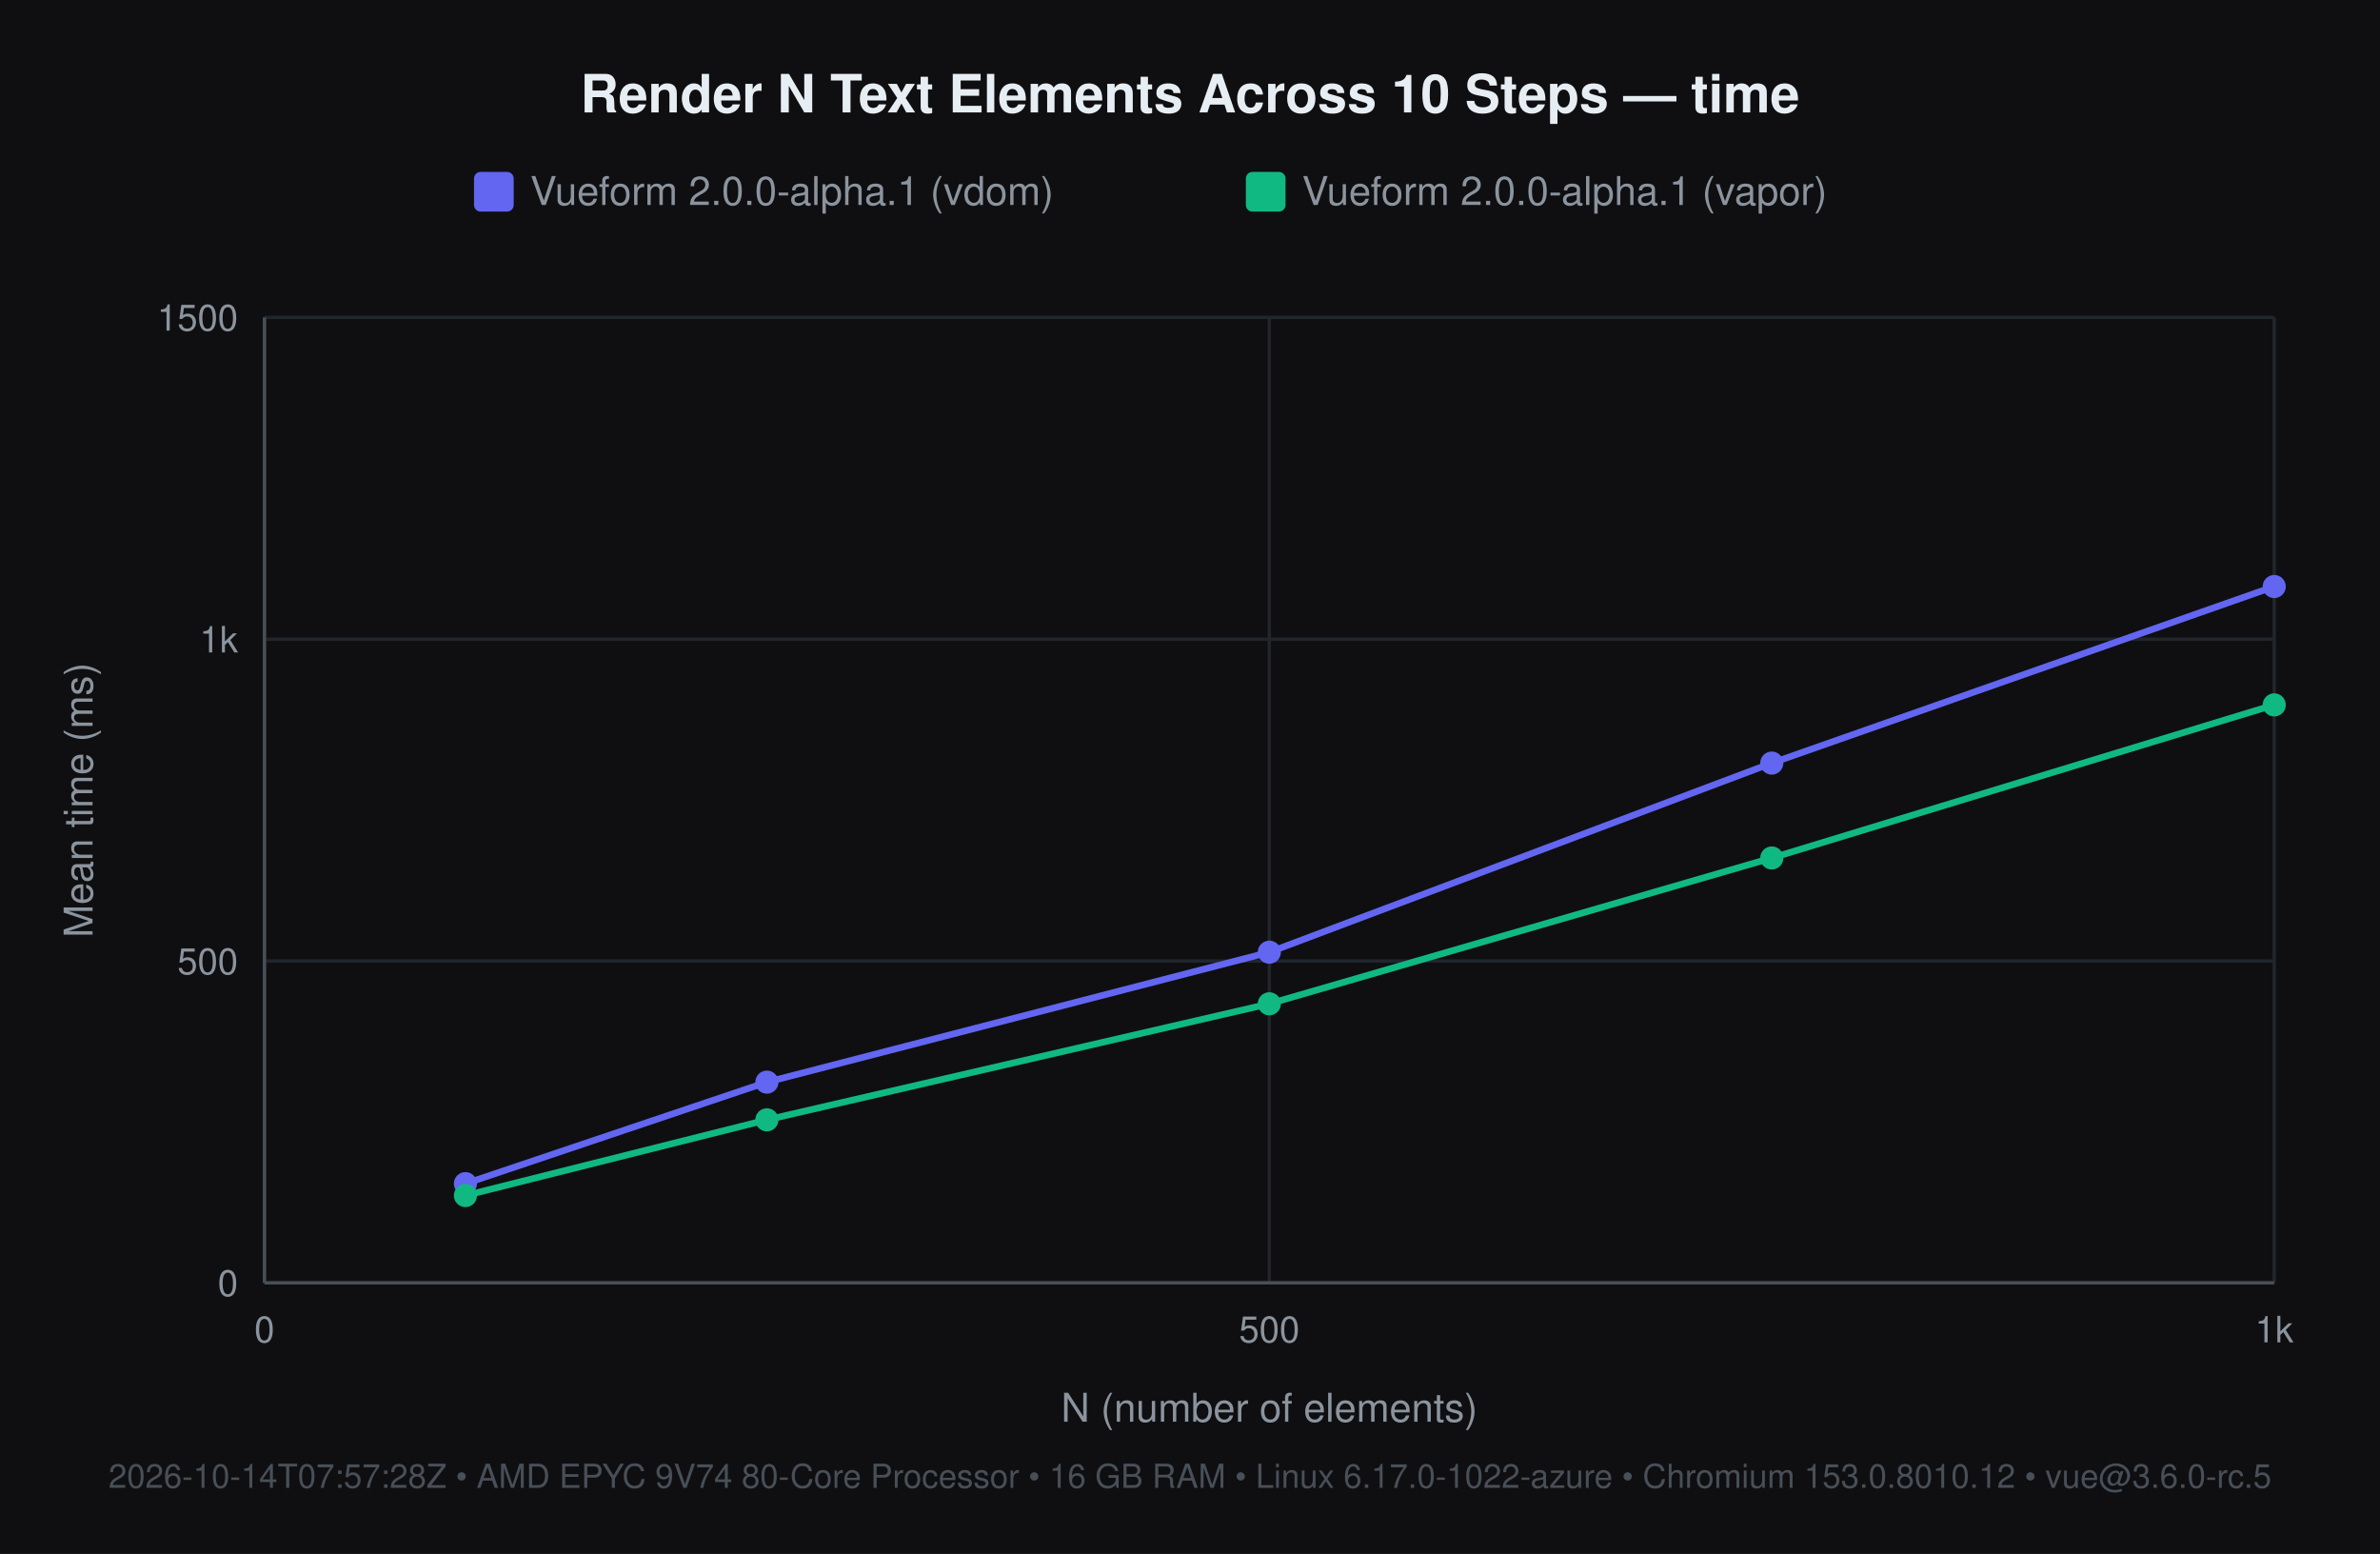
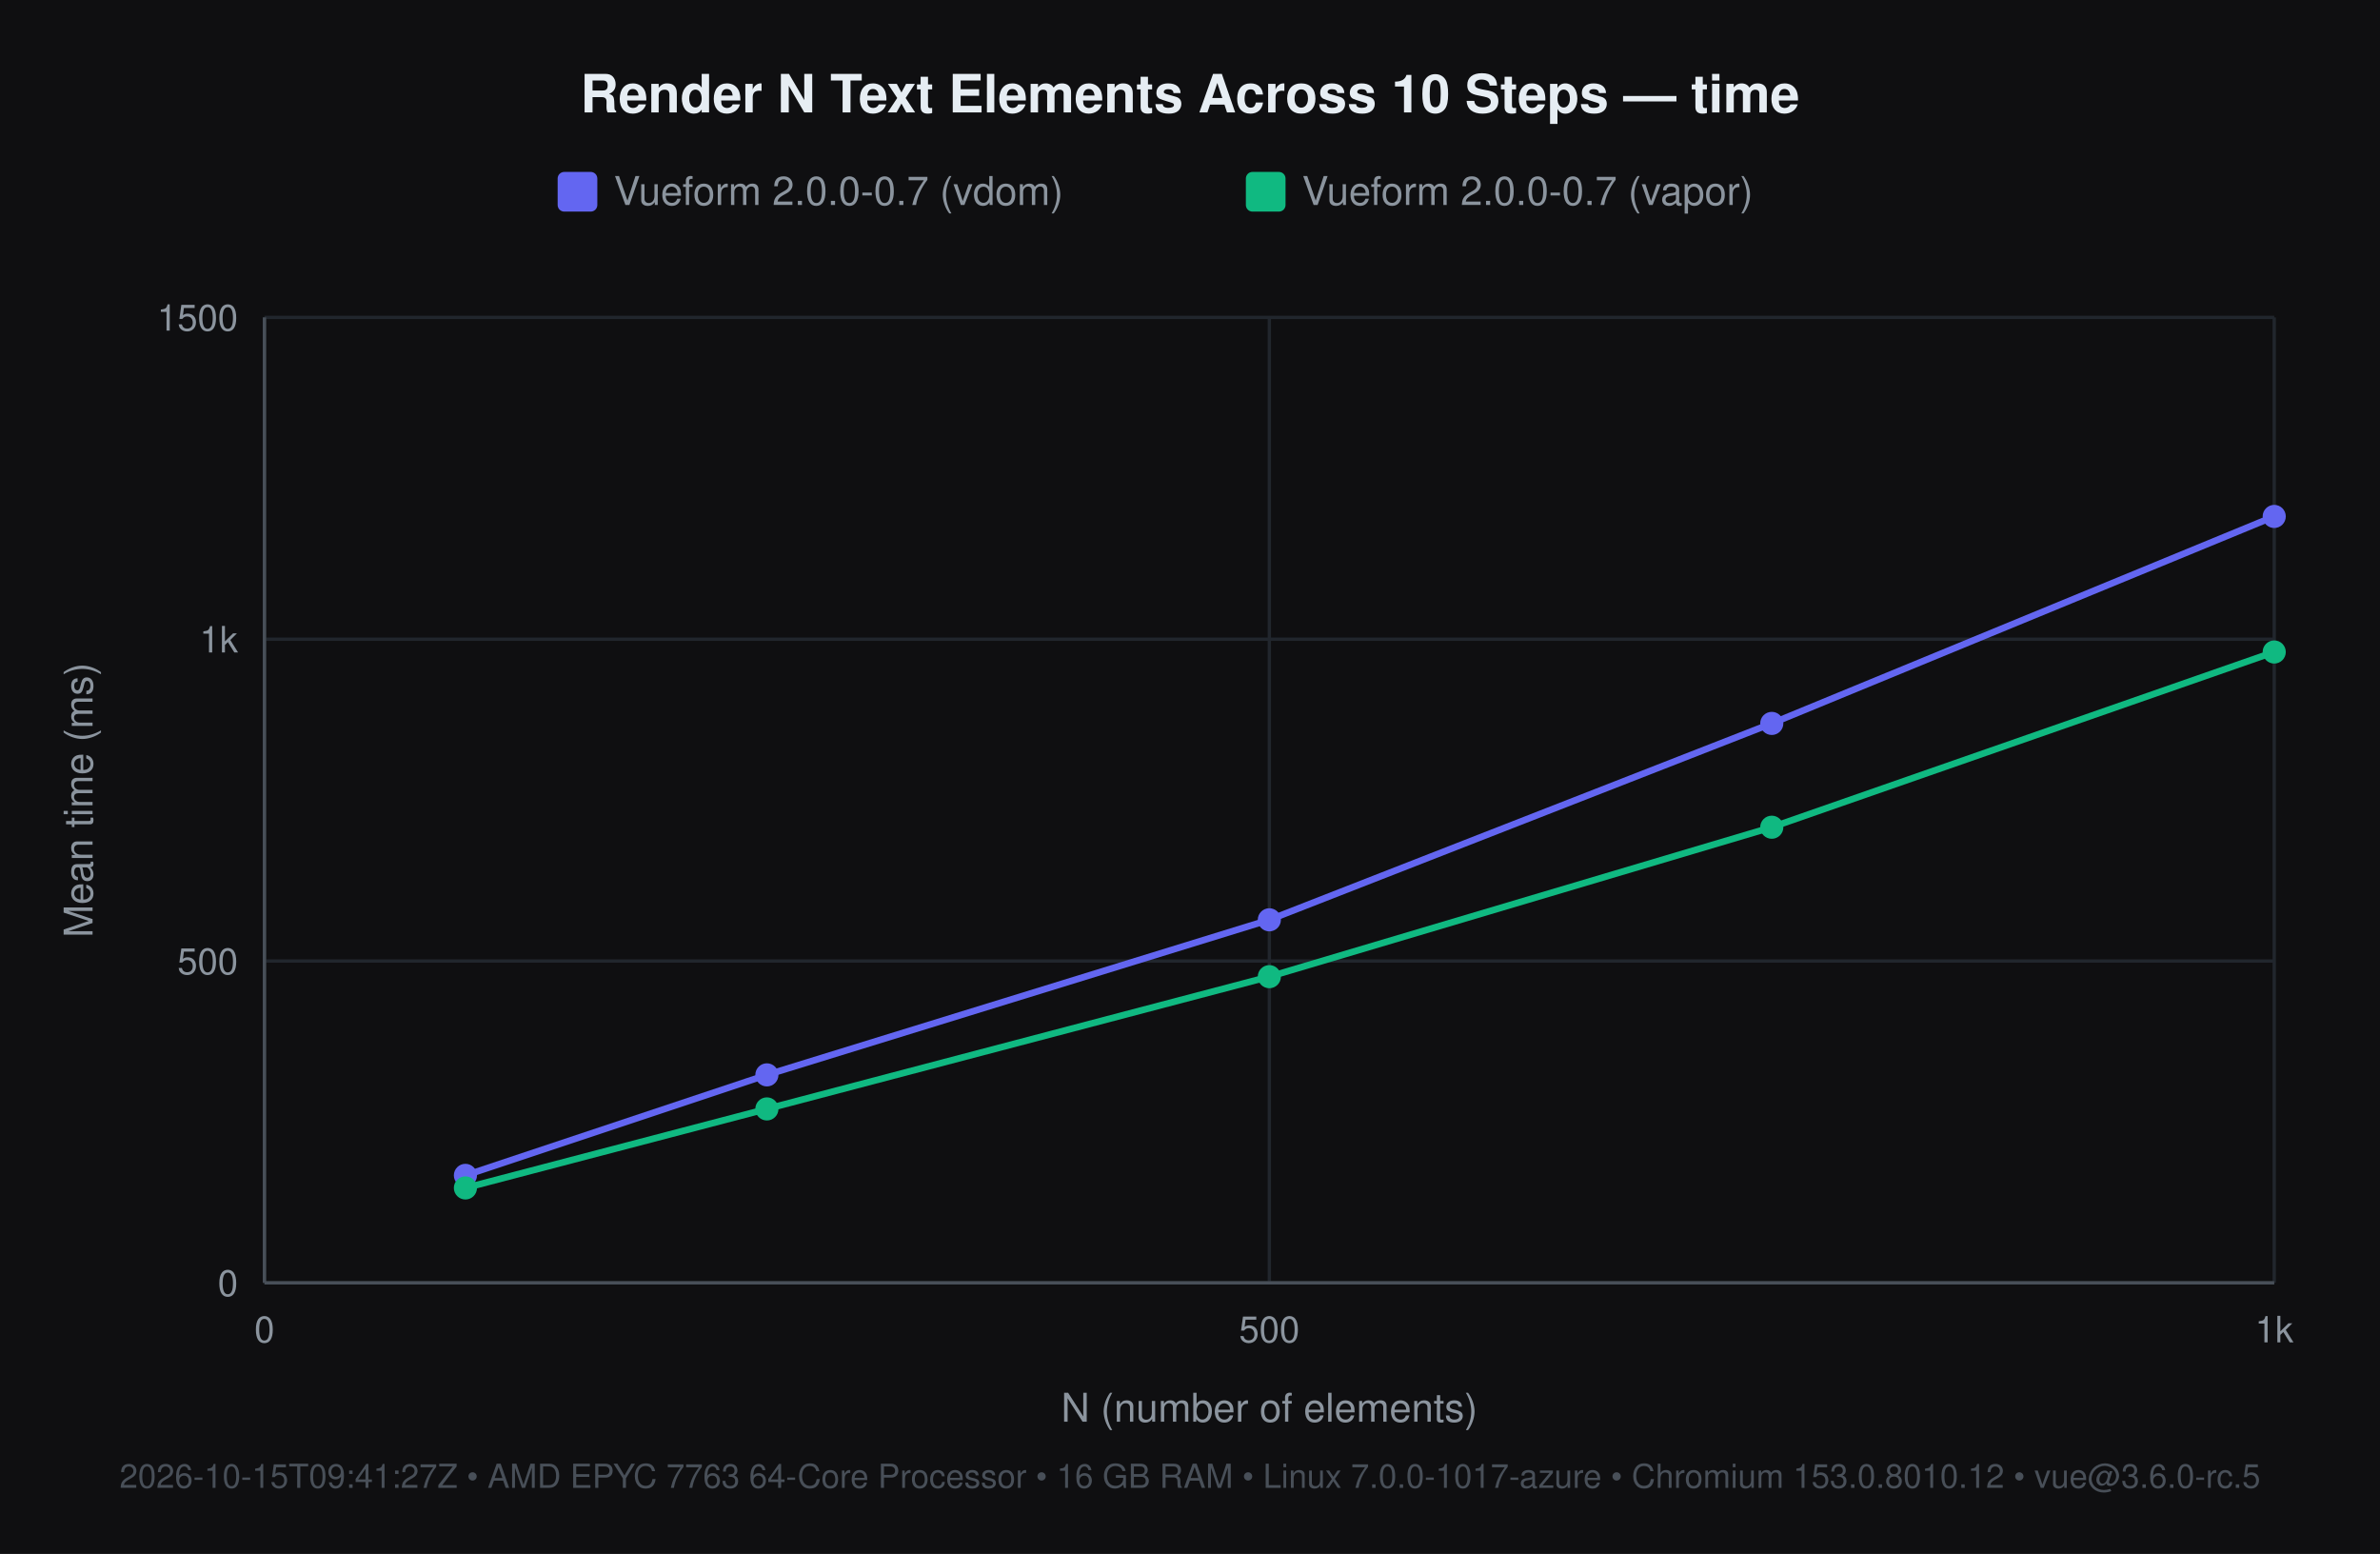
<svg xmlns="http://www.w3.org/2000/svg" width="720" height="470" viewBox="0 0 720 470" font-family="-apple-system, 'Segoe UI', Helvetica, Arial, sans-serif">
  <rect width="720" height="470" fill="#0f0f11" />
  <text x="360" y="34" font-size="16" font-weight="600" fill="#e6edf3" text-anchor="middle">Render N Text Elements Across 10 Steps — time</text>
-   <rect x="143.4" y="52" width="12" height="12" rx="2" fill="#6366f1" />
-   <text x="160.4" y="62" font-size="12" fill="#8b949e">Vueform 2.0.0-alpha.1 (vdom)</text>
+   <rect x="168.7" y="52" width="12" height="12" rx="2" fill="#6366f1" />
+   <text x="185.7" y="62" font-size="12" fill="#8b949e">Vueform 2.0.0-0.7 (vdom)</text>
  <rect x="376.9" y="52" width="12" height="12" rx="2" fill="#10b981" />
-   <text x="393.9" y="62" font-size="12" fill="#8b949e">Vueform 2.0.0-alpha.1 (vapor)</text>
+   <text x="393.9" y="62" font-size="12" fill="#8b949e">Vueform 2.0.0-0.7 (vapor)</text>
  <line x1="80" y1="388" x2="688" y2="388" stroke="#21262d" stroke-width="1" />
  <text x="72" y="392" font-size="11" fill="#8b949e" text-anchor="end">0</text>
  <line x1="80" y1="290.667" x2="688" y2="290.667" stroke="#21262d" stroke-width="1" />
  <text x="72" y="294.667" font-size="11" fill="#8b949e" text-anchor="end">500</text>
  <line x1="80" y1="193.333" x2="688" y2="193.333" stroke="#21262d" stroke-width="1" />
  <text x="72" y="197.333" font-size="11" fill="#8b949e" text-anchor="end">1k</text>
  <line x1="80" y1="96" x2="688" y2="96" stroke="#21262d" stroke-width="1" />
  <text x="72" y="100" font-size="11" fill="#8b949e" text-anchor="end">1500</text>
  <line x1="80" y1="96" x2="80" y2="388" stroke="#21262d" stroke-width="1" />
  <text x="80" y="406" font-size="11" fill="#8b949e" text-anchor="middle">0</text>
  <line x1="384" y1="96" x2="384" y2="388" stroke="#21262d" stroke-width="1" />
  <text x="384" y="406" font-size="11" fill="#8b949e" text-anchor="middle">500</text>
  <line x1="688" y1="96" x2="688" y2="388" stroke="#21262d" stroke-width="1" />
  <text x="688" y="406" font-size="11" fill="#8b949e" text-anchor="middle">1k</text>
  <line x1="80" y1="388" x2="688" y2="388" stroke="#484f58" stroke-width="1" />
  <line x1="80" y1="96" x2="80" y2="388" stroke="#484f58" stroke-width="1" />
  <text x="384" y="430" font-size="12" fill="#8b949e" text-anchor="middle">N (number of elements)</text>
  <text x="28" y="242" font-size="12" fill="#8b949e" text-anchor="middle" transform="rotate(-90 28 242)">Mean time (ms)</text>
-   <text x="360" y="450" font-size="10" fill="#484f58" text-anchor="middle">2026-10-14T07:57:28Z • AMD EPYC 9V74 80-Core Processor • 16 GB RAM • Linux 6.17.0-1022-azure • Chromium 153.0.8010.12 • vue@3.6.0-rc.5</text>
-   <polyline points="140.8,358.0 232.0,327.3 384.0,288.0 536.0,230.8 688.0,177.4" fill="none" stroke="#6366f1" stroke-width="2" />
-   <circle cx="140.8" cy="358.0" r="3.5" fill="#6366f1" />
-   <circle cx="232.0" cy="327.3" r="3.5" fill="#6366f1" />
-   <circle cx="384.0" cy="288.0" r="3.5" fill="#6366f1" />
-   <circle cx="536.0" cy="230.8" r="3.5" fill="#6366f1" />
-   <circle cx="688.0" cy="177.4" r="3.5" fill="#6366f1" />
-   <polyline points="140.8,361.6 232.0,338.7 384.0,303.6 536.0,259.5 688.0,213.2" fill="none" stroke="#10b981" stroke-width="2" />
-   <circle cx="140.8" cy="361.6" r="3.5" fill="#10b981" />
-   <circle cx="232.0" cy="338.7" r="3.5" fill="#10b981" />
-   <circle cx="384.0" cy="303.6" r="3.5" fill="#10b981" />
-   <circle cx="536.0" cy="259.5" r="3.5" fill="#10b981" />
-   <circle cx="688.0" cy="213.2" r="3.5" fill="#10b981" />
+   <text x="360" y="450" font-size="10" fill="#484f58" text-anchor="middle">2026-10-15T09:41:27Z • AMD EPYC 7763 64-Core Processor • 16 GB RAM • Linux 7.0.0-1017-azure • Chromium 153.0.8010.12 • vue@3.6.0-rc.5</text>
+   <polyline points="140.8,355.5 232.0,325.1 384.0,278.2 536.0,218.8 688.0,156.2" fill="none" stroke="#6366f1" stroke-width="2" />
+   <circle cx="140.8" cy="355.5" r="3.5" fill="#6366f1" />
+   <circle cx="232.0" cy="325.1" r="3.5" fill="#6366f1" />
+   <circle cx="384.0" cy="278.2" r="3.5" fill="#6366f1" />
+   <circle cx="536.0" cy="218.8" r="3.5" fill="#6366f1" />
+   <circle cx="688.0" cy="156.2" r="3.5" fill="#6366f1" />
+   <polyline points="140.8,359.3 232.0,335.4 384.0,295.4 536.0,250.2 688.0,197.2" fill="none" stroke="#10b981" stroke-width="2" />
+   <circle cx="140.8" cy="359.3" r="3.5" fill="#10b981" />
+   <circle cx="232.0" cy="335.4" r="3.5" fill="#10b981" />
+   <circle cx="384.0" cy="295.4" r="3.5" fill="#10b981" />
+   <circle cx="536.0" cy="250.2" r="3.5" fill="#10b981" />
+   <circle cx="688.0" cy="197.2" r="3.5" fill="#10b981" />
</svg>
